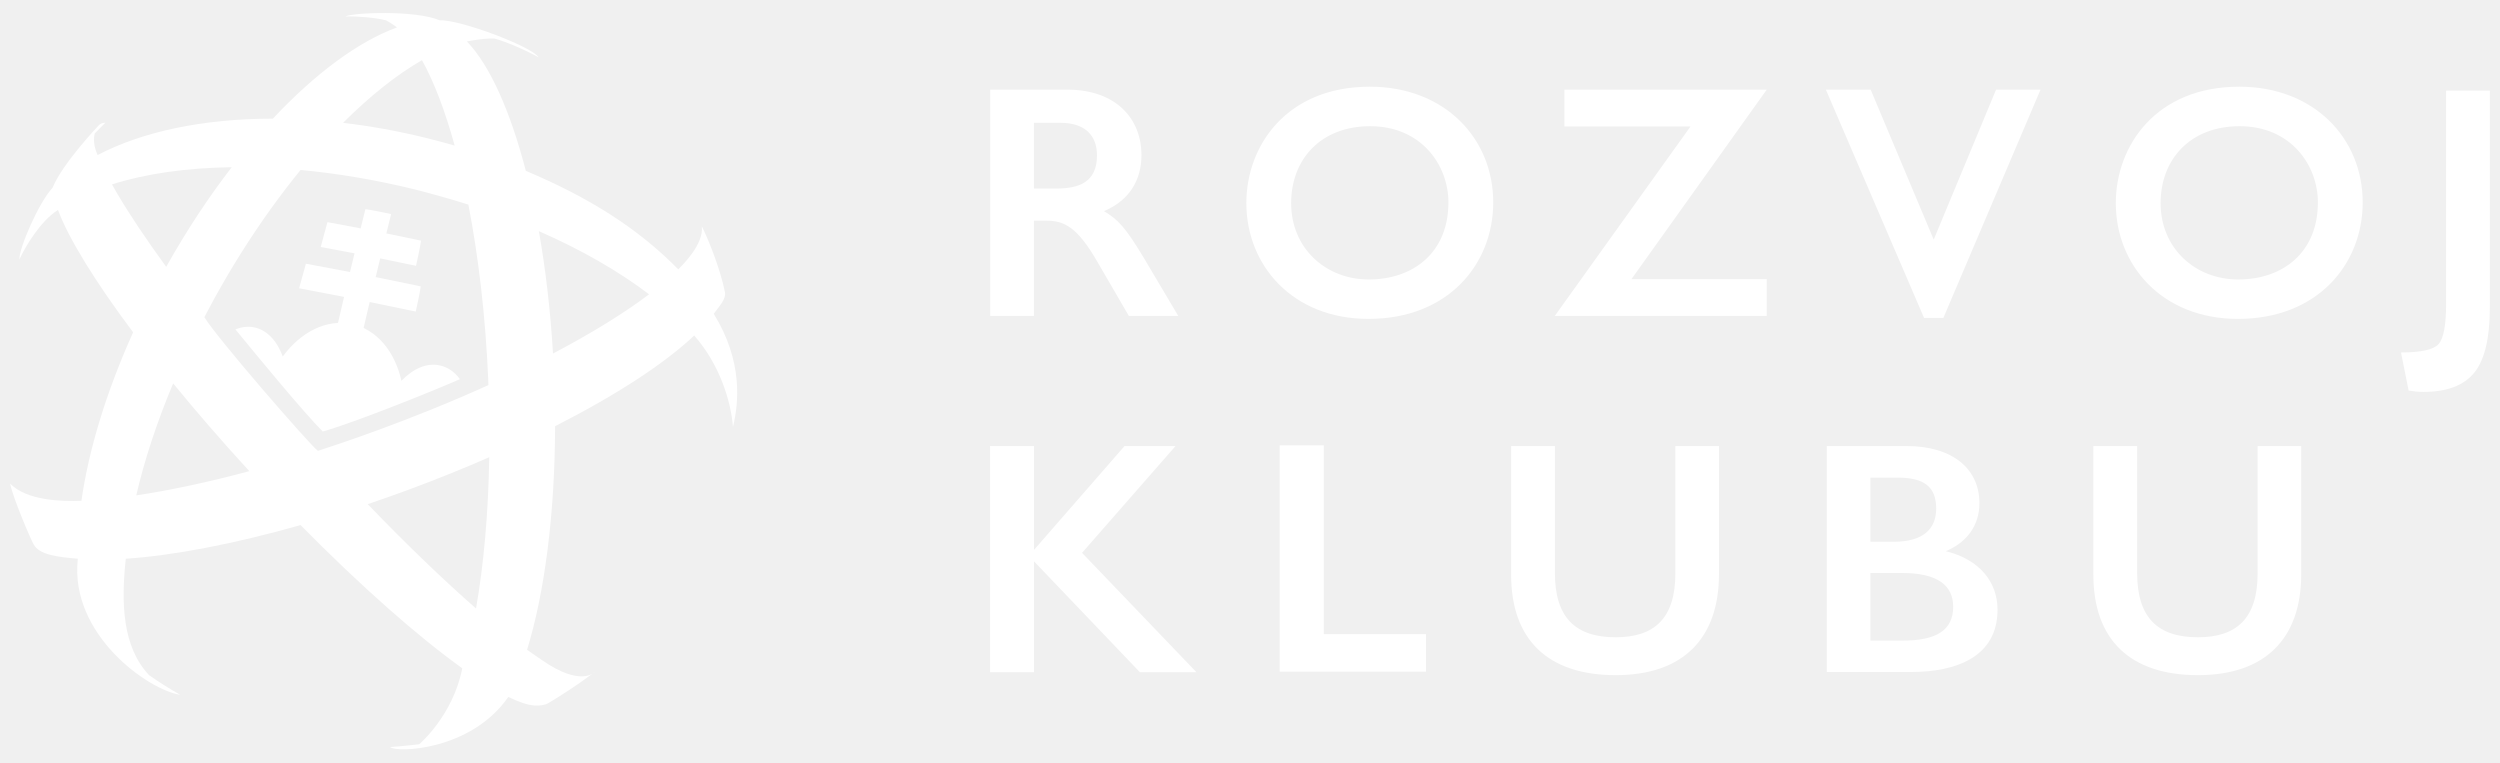
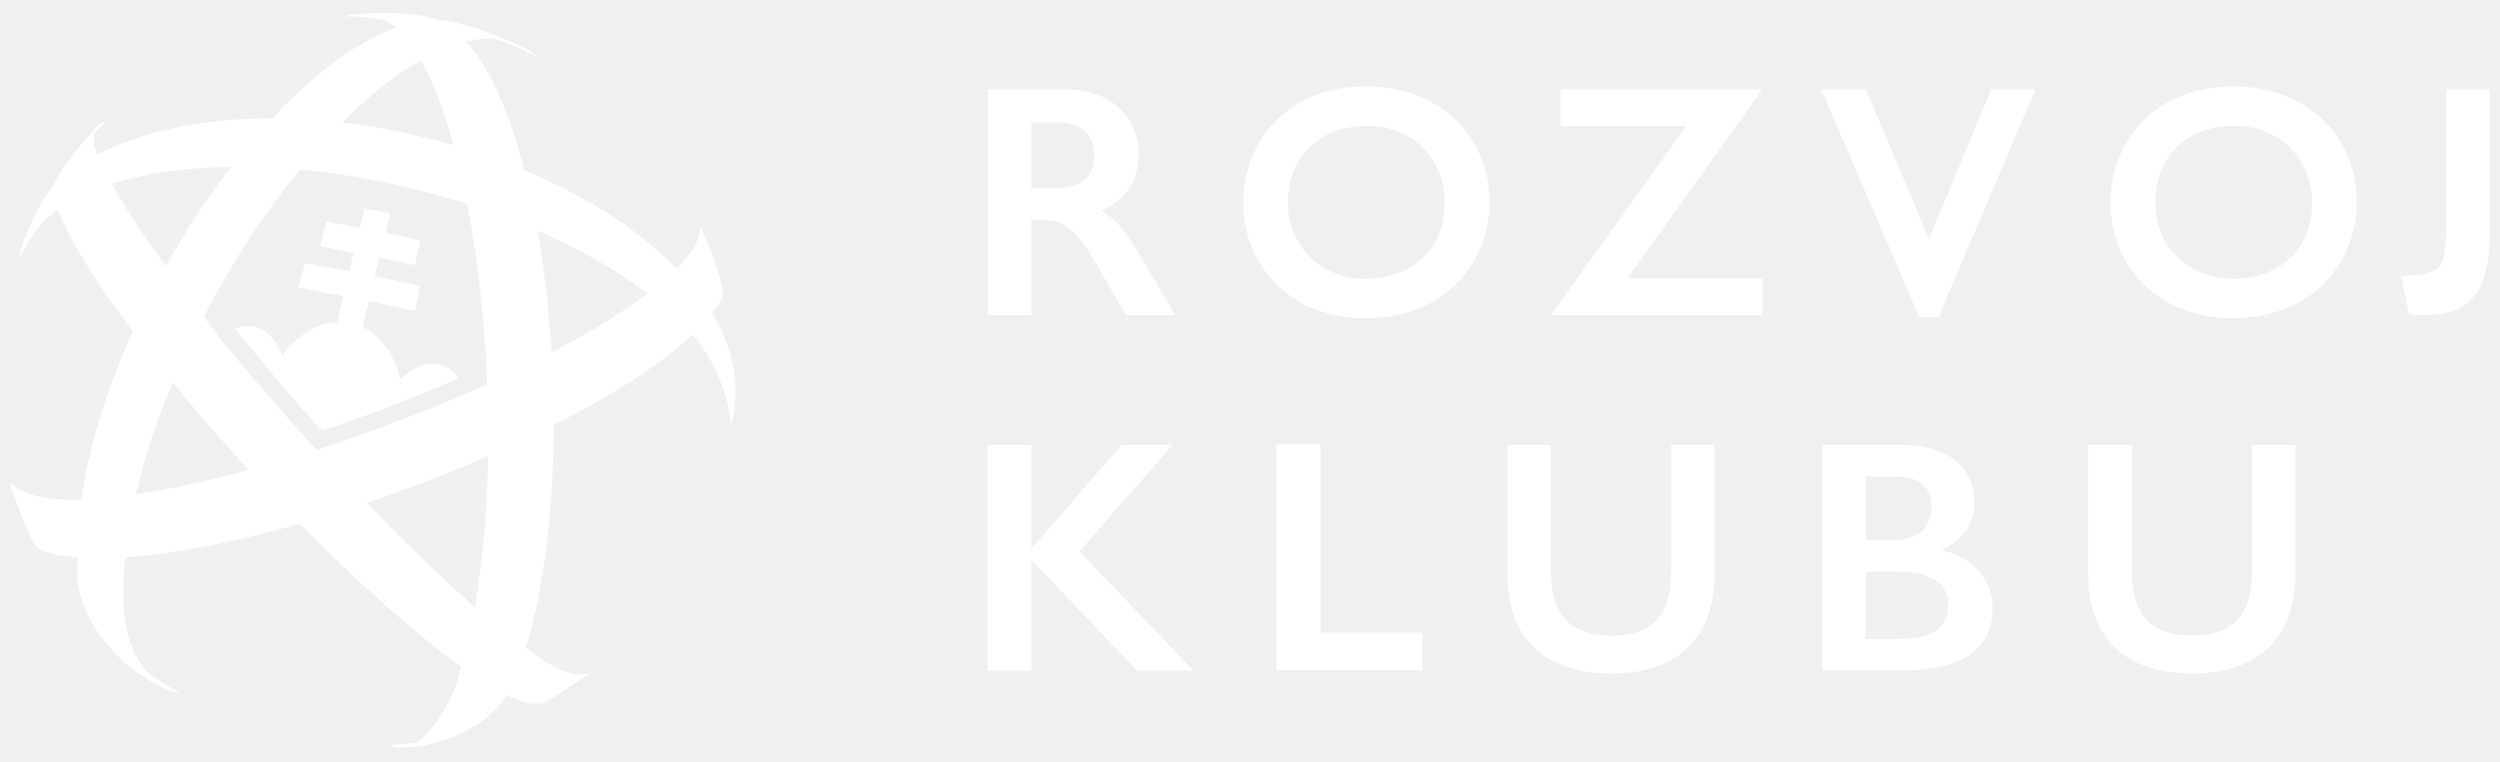
- <svg xmlns="http://www.w3.org/2000/svg" width="247.40" height="75.50" viewBox="0 0 247.40 75.50" role="img" aria-label="Rozvoj klubu SFZ">
+ <svg xmlns="http://www.w3.org/2000/svg" width="248.02" height="75.50" viewBox="0 0 248.02 75.50" role="img" aria-label="Rozvoj klubu SFZ">
  <path fill="#ffffff" d="M 54.725 34.984 C 54.467 30.684 53.987 26.602 53.327 22.875 C 57.541 24.719 61.241 26.852 64.233 29.125 C 61.772 30.984 58.538 32.980 54.725 34.984 M 47.108 60.215 C 43.932 57.438 40.268 53.922 36.389 49.891 C 37.663 49.461 38.952 49.008 40.248 48.531 C 43.092 47.480 45.830 46.379 48.416 45.246 C 48.327 50.801 47.866 55.898 47.108 60.215 M 31.459 44.617 C 30.666 44.039 21.276 33.219 20.225 31.383 C 20.311 31.219 20.401 31.055 20.487 30.891 C 20.725 30.438 20.967 29.984 21.217 29.531 C 22.971 26.344 24.854 23.379 26.803 20.664 C 27.772 19.320 28.752 18.031 29.745 16.820 C 31.538 16.988 33.373 17.227 35.245 17.543 C 37.163 17.867 39.116 18.270 41.088 18.754 C 41.713 18.910 42.323 19.078 42.936 19.246 C 44.092 19.559 45.237 19.891 46.350 20.246 C 47.346 25.363 48.041 31.254 48.315 37.531 C 48.319 37.664 48.323 37.797 48.327 37.926 C 48.330 37.988 48.334 38.047 48.334 38.109 C 40.342 41.730 33.147 44.070 31.459 44.617 M 13.483 49.023 C 14.288 45.551 15.514 41.809 17.135 37.941 C 19.413 40.727 21.944 43.652 24.674 46.625 C 20.588 47.723 16.799 48.527 13.483 49.023 M 11.588 19.137 C 11.409 18.832 11.241 18.535 11.080 18.246 C 14.401 17.191 18.440 16.609 22.932 16.547 C 20.659 19.492 18.463 22.805 16.448 26.406 C 14.459 23.676 12.811 21.211 11.588 19.137 M 41.760 5.957 C 42.952 8.098 44.049 10.977 44.995 14.410 C 44.080 14.145 43.151 13.891 42.205 13.660 C 39.409 12.969 36.643 12.473 33.948 12.156 C 36.612 9.492 39.264 7.387 41.760 5.957 M 70.631 31.055 C 71.225 30.238 71.873 29.594 71.737 28.895 C 71.248 26.445 69.952 23.352 69.452 22.402 C 69.655 24.148 67.620 26.156 67.120 26.652 C 63.112 22.570 58.260 19.531 52.034 16.906 C 50.498 10.973 48.463 6.441 46.202 4.102 C 48.163 3.723 48.948 3.820 48.948 3.820 C 50.022 4.102 51.983 4.941 53.288 5.668 C 52.717 4.641 45.538 1.922 43.518 2.012 C 41.108 0.984 34.920 1.242 34.170 1.629 C 35.342 1.594 37.170 1.746 38.213 2.016 C 38.213 2.016 38.932 2.418 39.284 2.715 C 35.491 4.098 31.209 7.254 27.002 11.742 C 20.155 11.742 14.104 13.008 9.659 15.344 C 9.233 14.371 9.260 13.750 9.370 13.211 C 9.663 12.906 10.127 12.441 10.424 12.145 C 10.178 12.152 9.979 12.219 9.830 12.344 C 9.830 12.344 6.186 16.148 5.205 18.578 C 3.834 20.035 1.866 24.594 1.920 25.676 C 2.483 24.426 4.018 21.852 5.737 20.777 C 6.803 23.625 9.428 27.883 13.174 32.887 C 10.495 38.824 8.768 44.570 8.057 49.559 C 6.194 49.633 2.635 49.562 1.002 47.852 C 1.264 49.230 3.022 53.336 3.334 53.883 C 3.920 54.910 5.627 55.109 7.702 55.293 C 6.862 62.789 14.694 68.293 17.834 68.758 C 16.768 68.156 15.741 67.508 14.752 66.812 C 12.120 64.020 11.971 59.711 12.448 55.293 C 17.127 54.977 23.116 53.844 29.745 51.961 C 35.725 58.031 41.366 62.992 45.745 66.133 C 44.838 70.816 41.479 73.656 41.487 73.652 C 41.487 73.652 39.569 73.875 38.608 73.926 C 39.151 74.508 46.577 74.336 50.303 68.969 C 51.334 69.473 52.202 69.766 52.870 69.816 C 53.373 69.855 53.944 69.777 54.256 69.586 C 57.116 67.871 58.846 66.500 58.846 66.500 C 58.846 66.500 57.526 68.043 53.600 65.301 C 53.159 64.988 52.666 64.672 52.159 64.301 C 53.881 58.707 54.913 50.930 54.932 42.176 C 60.983 39.098 65.788 35.961 68.698 33.203 C 71.198 36.031 72.330 39.664 72.534 42.246 C 73.116 39.879 73.530 35.723 70.631 31.055" />
  <path fill="#ffffff" d="M 41.635 28.340 C 39.893 27.973 38.467 27.680 37.178 27.422 C 37.327 26.793 37.479 26.180 37.623 25.570 C 38.553 25.758 39.651 25.984 41.170 26.305 C 41.276 25.848 41.600 24.344 41.663 23.816 C 40.174 23.504 39.108 23.281 38.233 23.102 C 38.393 22.453 38.549 21.816 38.705 21.188 C 38.241 21.082 36.702 20.762 36.159 20.699 C 36.002 21.328 35.846 21.961 35.690 22.602 C 34.815 22.434 33.850 22.254 32.401 21.984 L 31.741 24.441 C 33.166 24.707 34.170 24.895 35.084 25.070 C 34.936 25.680 34.788 26.297 34.635 26.922 C 33.260 26.656 31.901 26.402 30.272 26.098 L 29.600 28.527 C 31.209 28.828 32.623 29.098 34.049 29.379 C 33.526 31.578 32.991 33.875 32.428 36.316 L 34.971 36.785 C 35.526 34.375 36.065 32.078 36.584 29.887 C 37.948 30.160 39.413 30.469 41.143 30.832 C 41.248 30.375 41.573 28.867 41.635 28.340" />
  <path fill="#ffffff" d="M 31.940 42.703 C 35.194 41.777 42.834 38.695 45.514 37.523 C 44.979 36.789 44.303 36.320 43.475 36.152 C 42.202 35.891 40.870 36.492 39.725 37.684 C 39.080 34.785 37.272 32.570 34.788 32.059 C 32.295 31.547 29.745 32.875 27.983 35.277 C 27.413 33.734 26.432 32.660 25.163 32.398 C 24.545 32.270 23.916 32.348 23.299 32.598 C 25.631 35.445 30.057 40.820 31.940 42.703" />
  <path fill="#ffffff" d="M 102.319 18.659 L 104.519 18.659 C 106.779 18.659 108.558 18.032 108.558 15.376 C 108.558 13.374 107.338 12.154 104.940 12.154 L 102.319 12.154 Z M 105.602 8.871 C 110.466 8.871 112.958 11.767 112.958 15.342 C 112.958 17.869 111.738 19.837 109.245 20.894 C 110.620 21.710 111.351 22.466 113.155 25.457 L 116.602 31.266 L 111.712 31.266 L 108.618 25.947 C 106.624 22.466 105.309 21.839 103.565 21.839 L 102.319 21.839 L 102.319 31.266 L 97.988 31.266 L 97.988 8.871 Z M 105.602 8.871" />
  <path fill="#ffffff" d="M 127.772 20.103 C 127.772 24.572 131.193 27.657 135.455 27.657 C 139.855 27.657 143.336 24.993 143.336 20.034 C 143.336 16.330 140.646 12.489 135.593 12.489 C 130.694 12.489 127.772 15.772 127.772 20.103 M 147.770 20.034 C 147.770 26.144 143.301 31.558 135.429 31.558 C 127.876 31.558 123.338 26.213 123.338 20.103 C 123.338 14.422 127.317 8.579 135.558 8.579 C 142.940 8.579 147.770 13.666 147.770 20.034" />
  <path fill="#ffffff" d="M 174.837 8.871 L 161.448 27.622 L 174.837 27.622 L 174.837 31.266 L 153.860 31.266 L 167.292 12.515 L 154.814 12.515 L 154.814 8.871 Z M 174.837 8.871" />
  <path fill="#ffffff" d="M 185.121 8.871 L 191.360 23.712 L 197.531 8.871 L 201.931 8.871 L 192.314 31.464 L 190.406 31.464 L 180.687 8.871 Z M 185.121 8.871" />
  <path fill="#ffffff" d="M 213.814 20.103 C 213.814 24.572 217.235 27.657 221.497 27.657 C 225.897 27.657 229.378 24.993 229.378 20.034 C 229.378 16.330 226.688 12.489 221.635 12.489 C 216.736 12.489 213.814 15.772 213.814 20.103 M 233.812 20.034 C 233.812 26.144 229.343 31.558 221.471 31.558 C 213.918 31.558 209.380 26.213 209.380 20.103 C 209.380 14.422 213.359 8.579 221.600 8.579 C 228.982 8.579 233.812 13.666 233.812 20.034" />
-   <path fill="#ffffff" d="M 246.395 8.963 L 246.395 30.417 Q 246.395 35.011 244.838 36.899 Q 243.280 38.784 239.835 38.784 Q 239.441 38.784 239.098 38.751 Q 238.752 38.718 238.359 38.652 L 237.604 34.879 Q 240.589 34.879 241.329 34.043 Q 242.066 33.207 242.066 30.057 L 242.066 8.963 L 246.395 8.963 Z" />
+   <path fill="#ffffff" d="M247.017 8.871V22.893Q247.017 27.490 245.457 29.378Q243.898 31.266 240.450 31.266Q240.056 31.266 239.711 31.233Q239.366 31.200 238.972 31.135L238.217 27.358Q241.205 27.358 241.944 26.521Q242.683 25.684 242.683 22.531V8.871Z" />
  <path fill="#ffffff" d="M 102.325 44.140 L 102.325 54.416 L 111.285 44.140 L 116.331 44.140 L 107.079 54.709 L 118.397 66.520 L 112.802 66.520 L 102.325 55.550 L 102.325 66.520 L 97.974 66.520 L 97.974 44.140 Z M 102.325 44.140" />
  <path fill="#ffffff" d="M 131.004 44.071 L 131.004 62.754 L 141.119 62.754 L 141.119 66.466 L 126.638 66.466 L 126.638 44.071 Z M 131.004 44.071" />
  <path fill="#ffffff" d="M 153.873 44.140 L 153.873 56.702 C 153.873 61.108 155.903 63.064 159.889 63.064 C 163.747 63.064 165.794 61.163 165.794 56.738 L 165.794 44.140 L 170.110 44.140 L 170.110 56.811 C 170.110 63.174 166.562 66.813 159.889 66.813 C 153.215 66.813 149.540 63.339 149.540 56.866 L 149.540 44.140 Z M 153.873 44.140" />
  <path fill="#ffffff" d="M 188.295 63.394 C 191.641 63.394 193.287 62.351 193.287 60.048 C 193.287 57.945 191.769 56.702 188.204 56.702 L 185.096 56.702 L 185.096 63.394 Z M 185.096 53.612 L 187.418 53.612 C 190.343 53.612 191.605 52.313 191.605 50.339 C 191.605 48.218 190.471 47.267 187.802 47.267 L 185.096 47.267 Z M 188.661 44.140 C 193.287 44.140 195.883 46.444 195.883 49.790 C 195.883 52.021 194.622 53.685 192.555 54.544 C 195.901 55.367 197.675 57.597 197.675 60.340 C 197.675 65.003 193.579 66.502 189.118 66.502 L 180.780 66.502 L 180.780 44.140 Z M 188.661 44.140" />
  <path fill="#ffffff" d="M 211.492 44.140 L 211.492 56.702 C 211.492 61.108 213.522 63.064 217.508 63.064 C 221.366 63.064 223.414 61.163 223.414 56.738 L 223.414 44.140 L 227.729 44.140 L 227.729 56.811 C 227.729 63.174 224.182 66.813 217.508 66.813 C 210.834 66.813 207.159 63.339 207.159 56.866 L 207.159 44.140 Z M 211.492 44.140" />
</svg>
